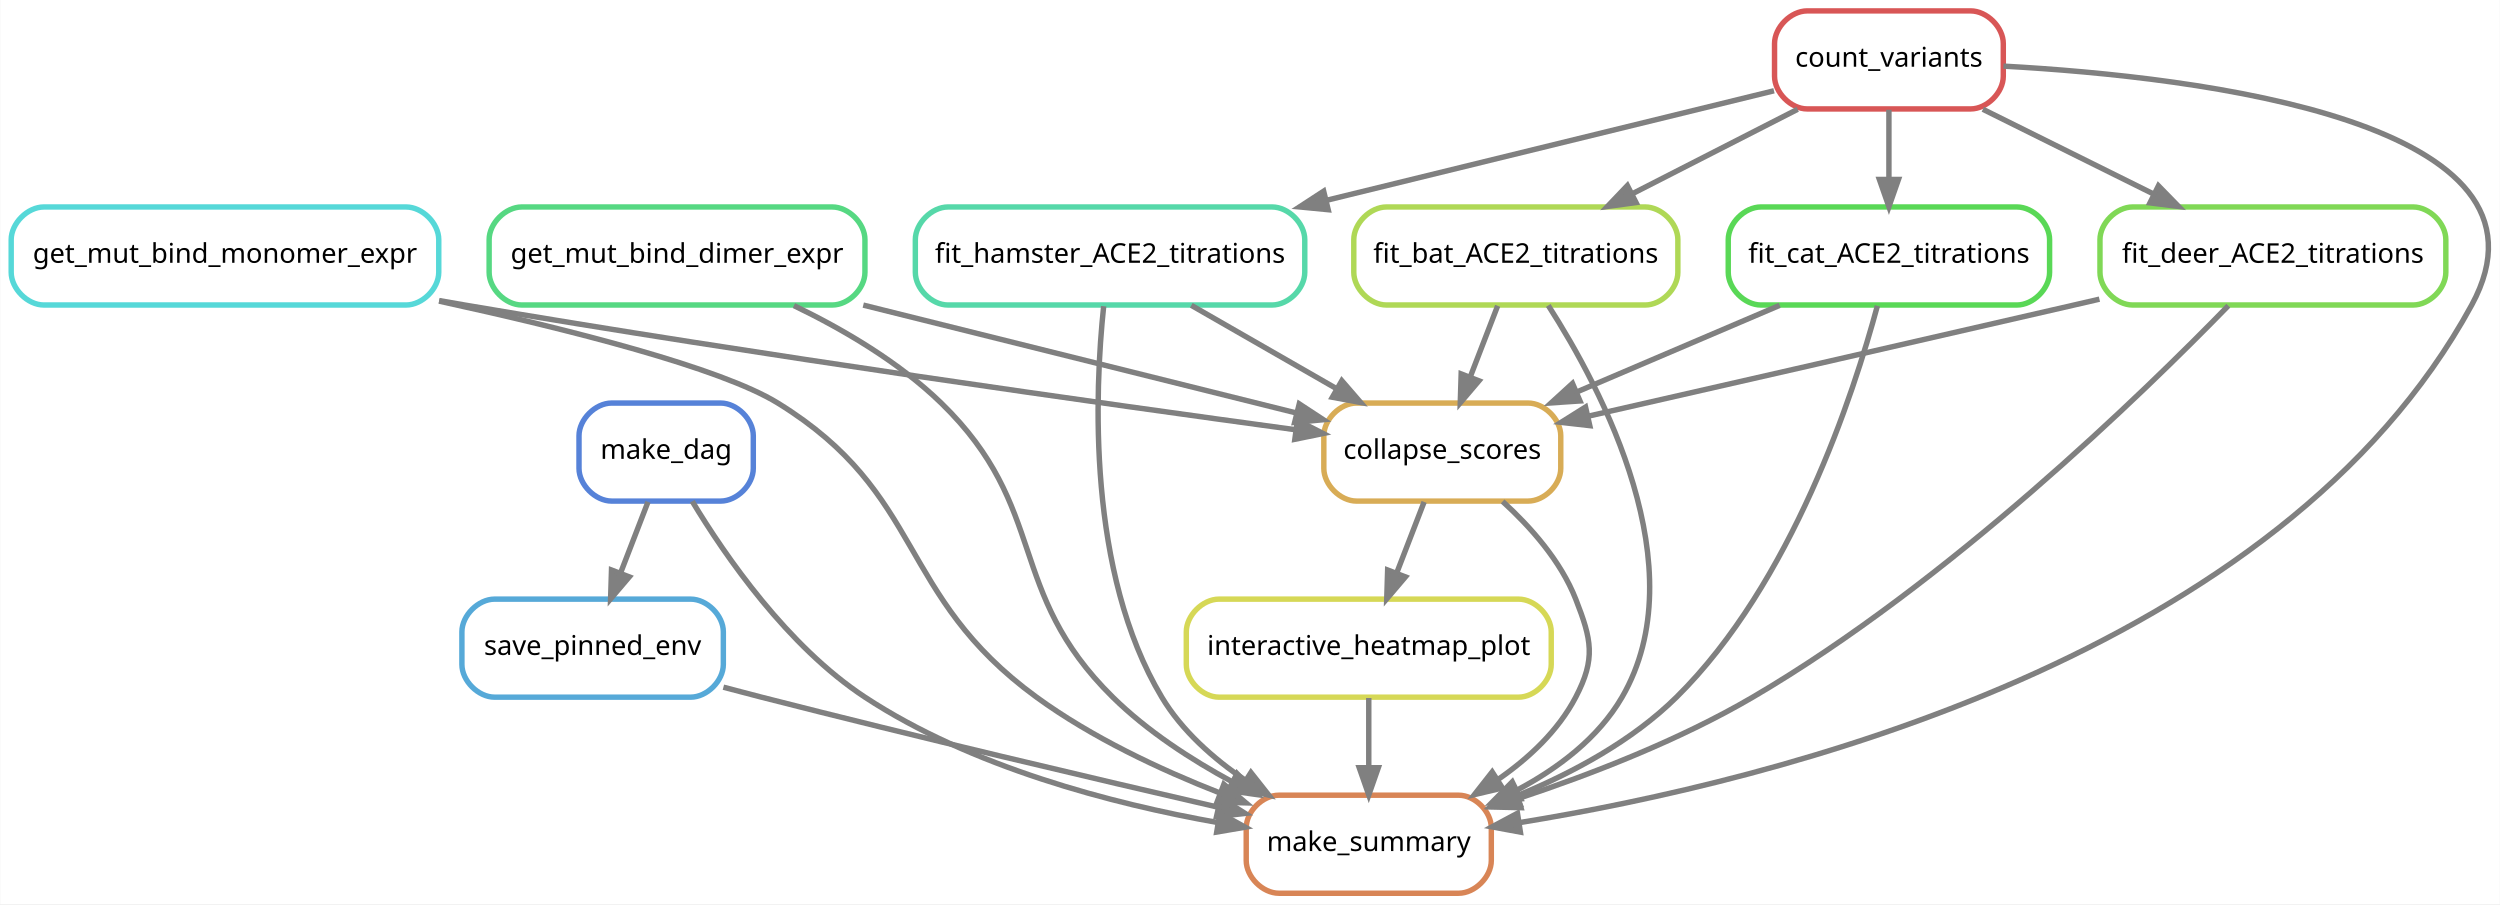
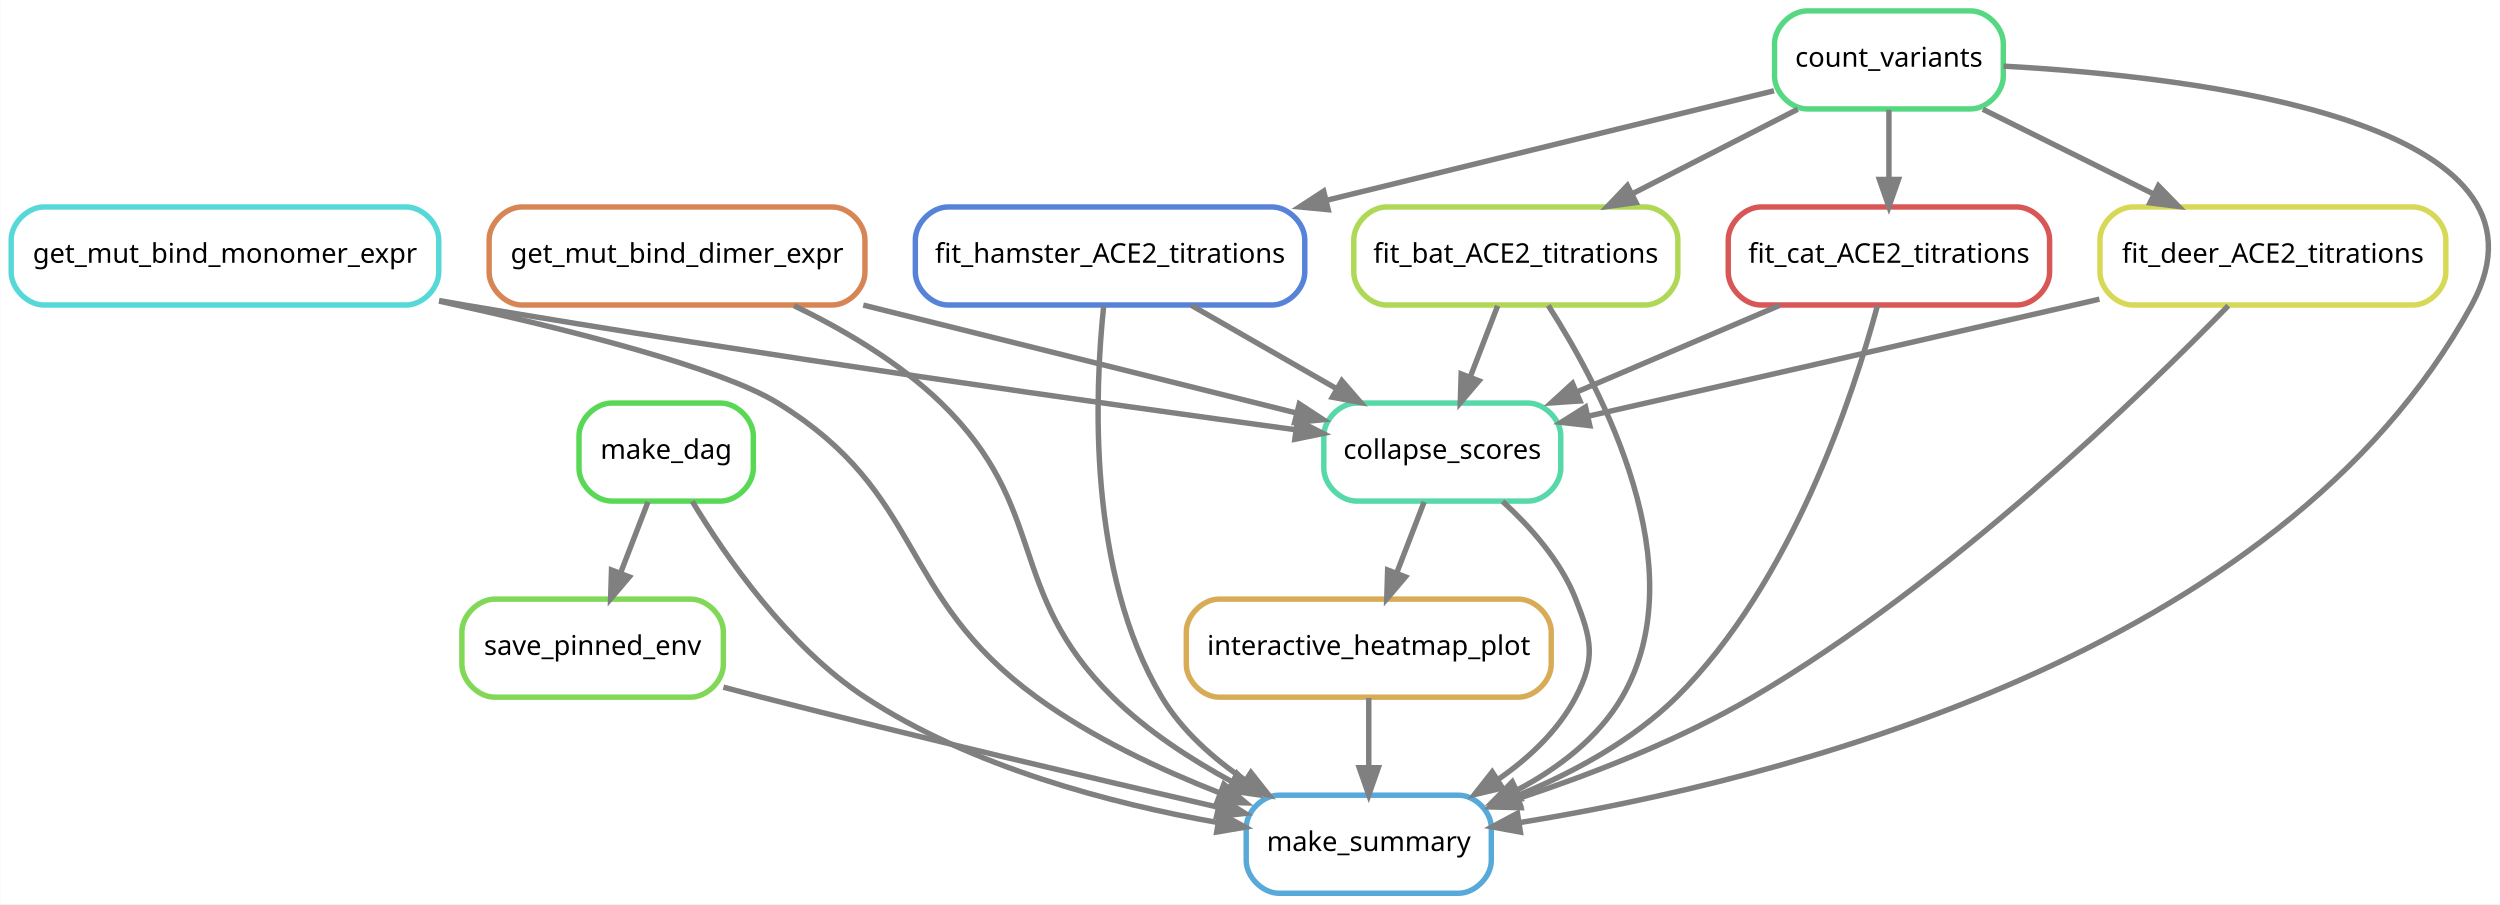
<svg xmlns="http://www.w3.org/2000/svg" width="918pt" height="332pt" viewBox="0.00 0.00 917.78 332.00">
  <g id="graph0" class="graph" transform="scale(1 1) rotate(0) translate(4 328)">
    <polygon fill="white" stroke="transparent" points="-4,4 -4,-328 913.78,-328 913.78,4 -4,4" />
    <g id="node1" class="node">
-       <path fill="none" stroke="#d88556" stroke-width="2" d="M531.5,-36C531.5,-36 465.5,-36 465.5,-36 459.5,-36 453.5,-30 453.5,-24 453.5,-24 453.5,-12 453.5,-12 453.5,-6 459.5,0 465.5,0 465.5,0 531.5,0 531.5,0 537.5,0 543.5,-6 543.5,-12 543.5,-12 543.5,-24 543.5,-24 543.5,-30 537.5,-36 531.5,-36" />
+       <path fill="none" stroke="#56a9d8" stroke-width="2" d="M531.5,-36C531.5,-36 465.5,-36 465.5,-36 459.5,-36 453.5,-30 453.5,-24 453.5,-24 453.5,-12 453.5,-12 453.5,-6 459.5,0 465.5,0 465.5,0 531.5,0 531.5,0 537.5,0 543.5,-6 543.5,-12 543.5,-12 543.5,-24 543.5,-24 543.5,-30 537.5,-36 531.5,-36" />
      <text text-anchor="middle" x="498.5" y="-15.5" font-family="sans" font-size="10.00">make_summary</text>
    </g>
    <g id="node2" class="node">
-       <path fill="none" stroke="#5682d8" stroke-width="2" d="M260.5,-180C260.5,-180 220.5,-180 220.5,-180 214.5,-180 208.5,-174 208.5,-168 208.5,-168 208.5,-156 208.5,-156 208.5,-150 214.5,-144 220.5,-144 220.5,-144 260.5,-144 260.5,-144 266.5,-144 272.5,-150 272.5,-156 272.5,-156 272.5,-168 272.5,-168 272.5,-174 266.5,-180 260.5,-180" />
+       <path fill="none" stroke="#59d856" stroke-width="2" d="M260.5,-180C260.5,-180 220.5,-180 220.5,-180 214.5,-180 208.5,-174 208.5,-168 208.5,-168 208.5,-156 208.5,-156 208.5,-150 214.5,-144 220.5,-144 220.5,-144 260.5,-144 260.5,-144 266.5,-144 272.5,-150 272.5,-156 272.5,-156 272.5,-168 272.5,-168 272.5,-174 266.5,-180 260.5,-180" />
      <text text-anchor="middle" x="240.5" y="-159.5" font-family="sans" font-size="10.00">make_dag</text>
    </g>
    <g id="edge1" class="edge">
      <path fill="none" stroke="grey" stroke-width="2" d="M250.07,-143.93C262.23,-123.78 285.11,-90.66 313.5,-72 352.59,-46.31 404.24,-32.87 443.04,-25.96" />
      <polygon fill="grey" stroke="grey" stroke-width="2" points="443.83,-29.38 453.11,-24.26 442.67,-22.48 443.83,-29.38" />
    </g>
    <g id="node3" class="node">
-       <path fill="none" stroke="#56a9d8" stroke-width="2" d="M249.5,-108C249.5,-108 177.5,-108 177.5,-108 171.5,-108 165.5,-102 165.5,-96 165.5,-96 165.5,-84 165.5,-84 165.5,-78 171.5,-72 177.5,-72 177.5,-72 249.5,-72 249.5,-72 255.5,-72 261.5,-78 261.5,-84 261.5,-84 261.5,-96 261.5,-96 261.5,-102 255.5,-108 249.5,-108" />
+       <path fill="none" stroke="#80d856" stroke-width="2" d="M249.5,-108C249.5,-108 177.5,-108 177.5,-108 171.5,-108 165.5,-102 165.5,-96 165.5,-96 165.5,-84 165.5,-84 165.5,-78 171.5,-72 177.5,-72 177.5,-72 249.5,-72 249.5,-72 255.5,-72 261.5,-78 261.5,-84 261.5,-84 261.5,-96 261.5,-96 261.5,-102 255.5,-108 249.5,-108" />
      <text text-anchor="middle" x="213.5" y="-87.5" font-family="sans" font-size="10.00">save_pinned_env</text>
    </g>
    <g id="edge12" class="edge">
      <path fill="none" stroke="grey" stroke-width="2" d="M233.83,-143.7C230.79,-135.81 227.12,-126.3 223.74,-117.55" />
      <polygon fill="grey" stroke="grey" stroke-width="2" points="226.96,-116.17 220.1,-108.1 220.43,-118.69 226.96,-116.17" />
    </g>
    <g id="edge2" class="edge">
      <path fill="none" stroke="grey" stroke-width="2" d="M261.52,-75.66C266.24,-74.4 270.96,-73.16 275.5,-72 332.49,-57.42 398.02,-42.01 443.22,-31.58" />
      <polygon fill="grey" stroke="grey" stroke-width="2" points="444.15,-34.96 453.12,-29.31 442.59,-28.14 444.15,-34.96" />
    </g>
    <g id="node4" class="node">
      <path fill="none" stroke="#56d8d8" stroke-width="2" d="M145,-252C145,-252 12,-252 12,-252 6,-252 0,-246 0,-240 0,-240 0,-228 0,-228 0,-222 6,-216 12,-216 12,-216 145,-216 145,-216 151,-216 157,-222 157,-228 157,-228 157,-240 157,-240 157,-246 151,-252 145,-252" />
      <text text-anchor="middle" x="78.5" y="-231.5" font-family="sans" font-size="10.00">get_mut_bind_monomer_expr</text>
    </g>
    <g id="edge3" class="edge">
      <path fill="none" stroke="grey" stroke-width="2" d="M157.13,-217.43C204.85,-207.04 260.49,-192.95 281.5,-180 335.92,-146.46 324.83,-109.64 376.5,-72 396.74,-57.25 421.73,-45.49 443.81,-36.83" />
      <polygon fill="grey" stroke="grey" stroke-width="2" points="445.29,-40.01 453.39,-33.19 442.8,-33.47 445.29,-40.01" />
    </g>
    <g id="node11" class="node">
-       <path fill="none" stroke="#d8ac56" stroke-width="2" d="M557,-180C557,-180 494,-180 494,-180 488,-180 482,-174 482,-168 482,-168 482,-156 482,-156 482,-150 488,-144 494,-144 494,-144 557,-144 557,-144 563,-144 569,-150 569,-156 569,-156 569,-168 569,-168 569,-174 563,-180 557,-180" />
+       <path fill="none" stroke="#56d8a9" stroke-width="2" d="M557,-180C557,-180 494,-180 494,-180 488,-180 482,-174 482,-168 482,-168 482,-156 482,-156 482,-150 488,-144 494,-144 494,-144 557,-144 557,-144 563,-144 569,-150 569,-156 569,-156 569,-168 569,-168 569,-174 563,-180 557,-180" />
      <text text-anchor="middle" x="525.5" y="-159.5" font-family="sans" font-size="10.00">collapse_scores</text>
    </g>
    <g id="edge22" class="edge">
      <path fill="none" stroke="grey" stroke-width="2" d="M157.15,-217.63C160.31,-217.07 163.43,-216.52 166.5,-216 274.53,-197.6 401.5,-179.74 471.79,-170.17" />
      <polygon fill="grey" stroke="grey" stroke-width="2" points="472.3,-173.64 481.74,-168.82 471.36,-166.7 472.3,-173.64" />
    </g>
    <g id="node5" class="node">
-       <path fill="none" stroke="#56d882" stroke-width="2" d="M301.5,-252C301.5,-252 187.5,-252 187.5,-252 181.5,-252 175.5,-246 175.5,-240 175.5,-240 175.5,-228 175.5,-228 175.5,-222 181.5,-216 187.5,-216 187.5,-216 301.5,-216 301.5,-216 307.5,-216 313.5,-222 313.5,-228 313.5,-228 313.5,-240 313.5,-240 313.5,-246 307.5,-252 301.5,-252" />
+       <path fill="none" stroke="#d88556" stroke-width="2" d="M301.5,-252C301.5,-252 187.5,-252 187.5,-252 181.5,-252 175.5,-246 175.5,-240 175.5,-240 175.5,-228 175.5,-228 175.5,-222 181.5,-216 187.5,-216 187.5,-216 301.5,-216 301.5,-216 307.5,-216 313.5,-222 313.5,-228 313.5,-228 313.5,-240 313.5,-240 313.5,-246 307.5,-252 301.5,-252" />
      <text text-anchor="middle" x="244.5" y="-231.5" font-family="sans" font-size="10.00">get_mut_bind_dimer_expr</text>
    </g>
    <g id="edge4" class="edge">
      <path fill="none" stroke="grey" stroke-width="2" d="M287.42,-215.78C305.6,-207 326.09,-194.98 341.5,-180 381.34,-141.26 364.92,-111 404.5,-72 417.11,-59.58 433.21,-49.11 448.51,-40.84" />
      <polygon fill="grey" stroke="grey" stroke-width="2" points="450.13,-43.94 457.39,-36.23 446.9,-37.73 450.13,-43.94" />
    </g>
    <g id="edge21" class="edge">
      <path fill="none" stroke="grey" stroke-width="2" d="M312.88,-215.97C361.82,-203.78 426.76,-187.6 471.95,-176.34" />
      <polygon fill="grey" stroke="grey" stroke-width="2" points="472.98,-179.69 481.84,-173.88 471.29,-172.9 472.98,-179.69" />
    </g>
    <g id="node6" class="node">
-       <path fill="none" stroke="#d85656" stroke-width="2" d="M719.5,-324C719.5,-324 659.5,-324 659.5,-324 653.5,-324 647.5,-318 647.5,-312 647.5,-312 647.5,-300 647.5,-300 647.5,-294 653.5,-288 659.5,-288 659.5,-288 719.5,-288 719.5,-288 725.5,-288 731.5,-294 731.5,-300 731.5,-300 731.5,-312 731.5,-312 731.5,-318 725.5,-324 719.5,-324" />
+       <path fill="none" stroke="#56d882" stroke-width="2" d="M719.5,-324C719.5,-324 659.5,-324 659.5,-324 653.5,-324 647.5,-318 647.5,-312 647.5,-312 647.5,-300 647.5,-300 647.5,-294 653.5,-288 659.5,-288 659.5,-288 719.5,-288 719.5,-288 725.5,-288 731.5,-294 731.5,-300 731.5,-300 731.5,-312 731.5,-312 731.5,-318 725.5,-324 719.5,-324" />
      <text text-anchor="middle" x="689.5" y="-303.5" font-family="sans" font-size="10.00">count_variants</text>
    </g>
    <g id="edge5" class="edge">
      <path fill="none" stroke="grey" stroke-width="2" d="M731.56,-303.72C803.76,-299.73 940.16,-283.32 903.5,-216 833.12,-86.77 647.35,-41.08 553.87,-25.94" />
      <polygon fill="grey" stroke="grey" stroke-width="2" points="554.18,-22.45 543.76,-24.37 553.1,-29.36 554.18,-22.45" />
    </g>
    <g id="node7" class="node">
-       <path fill="none" stroke="#80d856" stroke-width="2" d="M882,-252C882,-252 779,-252 779,-252 773,-252 767,-246 767,-240 767,-240 767,-228 767,-228 767,-222 773,-216 779,-216 779,-216 882,-216 882,-216 888,-216 894,-222 894,-228 894,-228 894,-240 894,-240 894,-246 888,-252 882,-252" />
+       <path fill="none" stroke="#d6d856" stroke-width="2" d="M882,-252C882,-252 779,-252 779,-252 773,-252 767,-246 767,-240 767,-240 767,-228 767,-228 767,-222 773,-216 779,-216 779,-216 882,-216 882,-216 888,-216 894,-222 894,-228 894,-228 894,-240 894,-240 894,-246 888,-252 882,-252" />
      <text text-anchor="middle" x="830.5" y="-231.5" font-family="sans" font-size="10.00">fit_deer_ACE2_titrations</text>
    </g>
    <g id="edge13" class="edge">
      <path fill="none" stroke="grey" stroke-width="2" d="M723.99,-287.88C742.94,-278.47 766.63,-266.71 786.86,-256.67" />
      <polygon fill="grey" stroke="grey" stroke-width="2" points="788.47,-259.77 795.87,-252.19 785.36,-253.5 788.47,-259.77" />
    </g>
    <g id="node8" class="node">
-       <path fill="none" stroke="#56d8a9" stroke-width="2" d="M463,-252C463,-252 344,-252 344,-252 338,-252 332,-246 332,-240 332,-240 332,-228 332,-228 332,-222 338,-216 344,-216 344,-216 463,-216 463,-216 469,-216 475,-222 475,-228 475,-228 475,-240 475,-240 475,-246 469,-252 463,-252" />
+       <path fill="none" stroke="#5682d8" stroke-width="2" d="M463,-252C463,-252 344,-252 344,-252 338,-252 332,-246 332,-240 332,-240 332,-228 332,-228 332,-222 338,-216 344,-216 344,-216 463,-216 463,-216 469,-216 475,-222 475,-228 475,-228 475,-240 475,-240 475,-246 469,-252 463,-252" />
      <text text-anchor="middle" x="403.5" y="-231.5" font-family="sans" font-size="10.00">fit_hamster_ACE2_titrations</text>
    </g>
    <g id="edge14" class="edge">
      <path fill="none" stroke="grey" stroke-width="2" d="M647.3,-294.67C604.15,-284.11 536.08,-267.45 482.82,-254.41" />
      <polygon fill="grey" stroke="grey" stroke-width="2" points="483.6,-251 473.06,-252.02 481.94,-257.8 483.6,-251" />
    </g>
    <g id="node9" class="node">
      <path fill="none" stroke="#afd856" stroke-width="2" d="M600,-252C600,-252 505,-252 505,-252 499,-252 493,-246 493,-240 493,-240 493,-228 493,-228 493,-222 499,-216 505,-216 505,-216 600,-216 600,-216 606,-216 612,-222 612,-228 612,-228 612,-240 612,-240 612,-246 606,-252 600,-252" />
      <text text-anchor="middle" x="552.5" y="-231.5" font-family="sans" font-size="10.00">fit_bat_ACE2_titrations</text>
    </g>
    <g id="edge15" class="edge">
      <path fill="none" stroke="grey" stroke-width="2" d="M655.99,-287.88C637.66,-278.51 614.76,-266.81 595.17,-256.8" />
      <polygon fill="grey" stroke="grey" stroke-width="2" points="596.64,-253.62 586.14,-252.19 593.46,-259.86 596.64,-253.62" />
    </g>
    <g id="node10" class="node">
-       <path fill="none" stroke="#59d856" stroke-width="2" d="M736.5,-252C736.5,-252 642.5,-252 642.5,-252 636.5,-252 630.5,-246 630.5,-240 630.5,-240 630.5,-228 630.5,-228 630.5,-222 636.5,-216 642.5,-216 642.5,-216 736.5,-216 736.5,-216 742.5,-216 748.5,-222 748.5,-228 748.5,-228 748.5,-240 748.5,-240 748.5,-246 742.5,-252 736.5,-252" />
+       <path fill="none" stroke="#d85656" stroke-width="2" d="M736.5,-252C736.5,-252 642.5,-252 642.5,-252 636.5,-252 630.5,-246 630.5,-240 630.5,-240 630.5,-228 630.5,-228 630.5,-222 636.5,-216 642.5,-216 642.5,-216 736.5,-216 736.5,-216 742.5,-216 748.5,-222 748.5,-228 748.5,-228 748.5,-240 748.5,-240 748.5,-246 742.5,-252 736.5,-252" />
      <text text-anchor="middle" x="689.5" y="-231.5" font-family="sans" font-size="10.00">fit_cat_ACE2_titrations</text>
    </g>
    <g id="edge16" class="edge">
      <path fill="none" stroke="grey" stroke-width="2" d="M689.5,-287.7C689.5,-279.98 689.5,-270.71 689.5,-262.11" />
      <polygon fill="grey" stroke="grey" stroke-width="2" points="693,-262.1 689.5,-252.1 686,-262.1 693,-262.1" />
    </g>
    <g id="edge6" class="edge">
      <path fill="none" stroke="grey" stroke-width="2" d="M814.13,-215.74C782.86,-183.61 711.35,-114.09 639.5,-72 612.67,-56.28 580.35,-43.73 553.42,-34.8" />
      <polygon fill="grey" stroke="grey" stroke-width="2" points="554.36,-31.42 543.77,-31.67 552.2,-38.08 554.36,-31.42" />
    </g>
    <g id="edge17" class="edge">
      <path fill="none" stroke="grey" stroke-width="2" d="M766.8,-218.15C763.66,-217.42 760.54,-216.7 757.5,-216 696.36,-201.9 626.12,-185.88 579.09,-175.18" />
      <polygon fill="grey" stroke="grey" stroke-width="2" points="579.65,-171.71 569.13,-172.91 578.1,-178.54 579.65,-171.71" />
    </g>
    <g id="edge7" class="edge">
      <path fill="none" stroke="grey" stroke-width="2" d="M401.16,-215.56C397.87,-184.34 395.02,-117.88 422.5,-72 429.88,-59.67 441.37,-49.5 453.19,-41.47" />
      <polygon fill="grey" stroke="grey" stroke-width="2" points="455.23,-44.32 461.8,-36.01 451.49,-38.41 455.23,-44.32" />
    </g>
    <g id="edge18" class="edge">
      <path fill="none" stroke="grey" stroke-width="2" d="M433.34,-215.88C449.44,-206.64 469.5,-195.13 486.79,-185.21" />
      <polygon fill="grey" stroke="grey" stroke-width="2" points="488.61,-188.2 495.54,-180.19 485.13,-182.13 488.61,-188.2" />
    </g>
    <g id="edge8" class="edge">
      <path fill="none" stroke="grey" stroke-width="2" d="M564.41,-215.84C584.17,-185.05 618.95,-119.25 591.5,-72 582.76,-56.96 567.97,-45.83 552.73,-37.76" />
      <polygon fill="grey" stroke="grey" stroke-width="2" points="554.27,-34.62 543.75,-33.36 551.19,-40.9 554.27,-34.62" />
    </g>
    <g id="edge19" class="edge">
      <path fill="none" stroke="grey" stroke-width="2" d="M545.83,-215.7C542.79,-207.81 539.12,-198.3 535.74,-189.55" />
      <polygon fill="grey" stroke="grey" stroke-width="2" points="538.96,-188.17 532.1,-180.1 532.43,-190.69 538.96,-188.17" />
    </g>
    <g id="edge9" class="edge">
      <path fill="none" stroke="grey" stroke-width="2" d="M685.27,-215.7C676.59,-183.51 653.93,-113.9 611.5,-72 595.26,-55.96 573.26,-44.15 552.98,-35.8" />
      <polygon fill="grey" stroke="grey" stroke-width="2" points="554.1,-32.48 543.51,-32.09 551.54,-39 554.1,-32.48" />
    </g>
    <g id="edge20" class="edge">
      <path fill="none" stroke="grey" stroke-width="2" d="M649.38,-215.88C626.86,-206.26 598.58,-194.19 574.73,-184.01" />
      <polygon fill="grey" stroke="grey" stroke-width="2" points="576.06,-180.77 565.49,-180.07 573.31,-187.21 576.06,-180.77" />
    </g>
    <g id="edge10" class="edge">
      <path fill="none" stroke="grey" stroke-width="2" d="M547.65,-143.87C557.91,-134.52 569.02,-122 574.5,-108 580.33,-93.1 581.9,-86.19 574.5,-72 568.03,-59.61 557.2,-49.52 545.71,-41.6" />
      <polygon fill="grey" stroke="grey" stroke-width="2" points="547.59,-38.65 537.28,-36.22 543.82,-44.55 547.59,-38.65" />
    </g>
    <g id="node12" class="node">
-       <path fill="none" stroke="#d6d856" stroke-width="2" d="M553.5,-108C553.5,-108 443.5,-108 443.5,-108 437.5,-108 431.5,-102 431.5,-96 431.5,-96 431.5,-84 431.5,-84 431.5,-78 437.5,-72 443.5,-72 443.5,-72 553.5,-72 553.5,-72 559.5,-72 565.5,-78 565.5,-84 565.5,-84 565.5,-96 565.5,-96 565.5,-102 559.5,-108 553.5,-108" />
+       <path fill="none" stroke="#d8ac56" stroke-width="2" d="M553.5,-108C553.5,-108 443.5,-108 443.5,-108 437.5,-108 431.5,-102 431.5,-96 431.5,-96 431.5,-84 431.5,-84 431.5,-78 437.5,-72 443.5,-72 443.5,-72 553.5,-72 553.5,-72 559.5,-72 565.5,-78 565.5,-84 565.5,-84 565.5,-96 565.5,-96 565.5,-102 559.5,-108 553.5,-108" />
      <text text-anchor="middle" x="498.5" y="-87.5" font-family="sans" font-size="10.00">interactive_heatmap_plot</text>
    </g>
    <g id="edge23" class="edge">
      <path fill="none" stroke="grey" stroke-width="2" d="M518.83,-143.7C515.79,-135.81 512.12,-126.3 508.74,-117.55" />
      <polygon fill="grey" stroke="grey" stroke-width="2" points="511.96,-116.17 505.1,-108.1 505.43,-118.69 511.96,-116.17" />
    </g>
    <g id="edge11" class="edge">
      <path fill="none" stroke="grey" stroke-width="2" d="M498.5,-71.7C498.5,-63.98 498.5,-54.71 498.5,-46.11" />
      <polygon fill="grey" stroke="grey" stroke-width="2" points="502,-46.1 498.5,-36.1 495,-46.1 502,-46.1" />
    </g>
  </g>
</svg>
